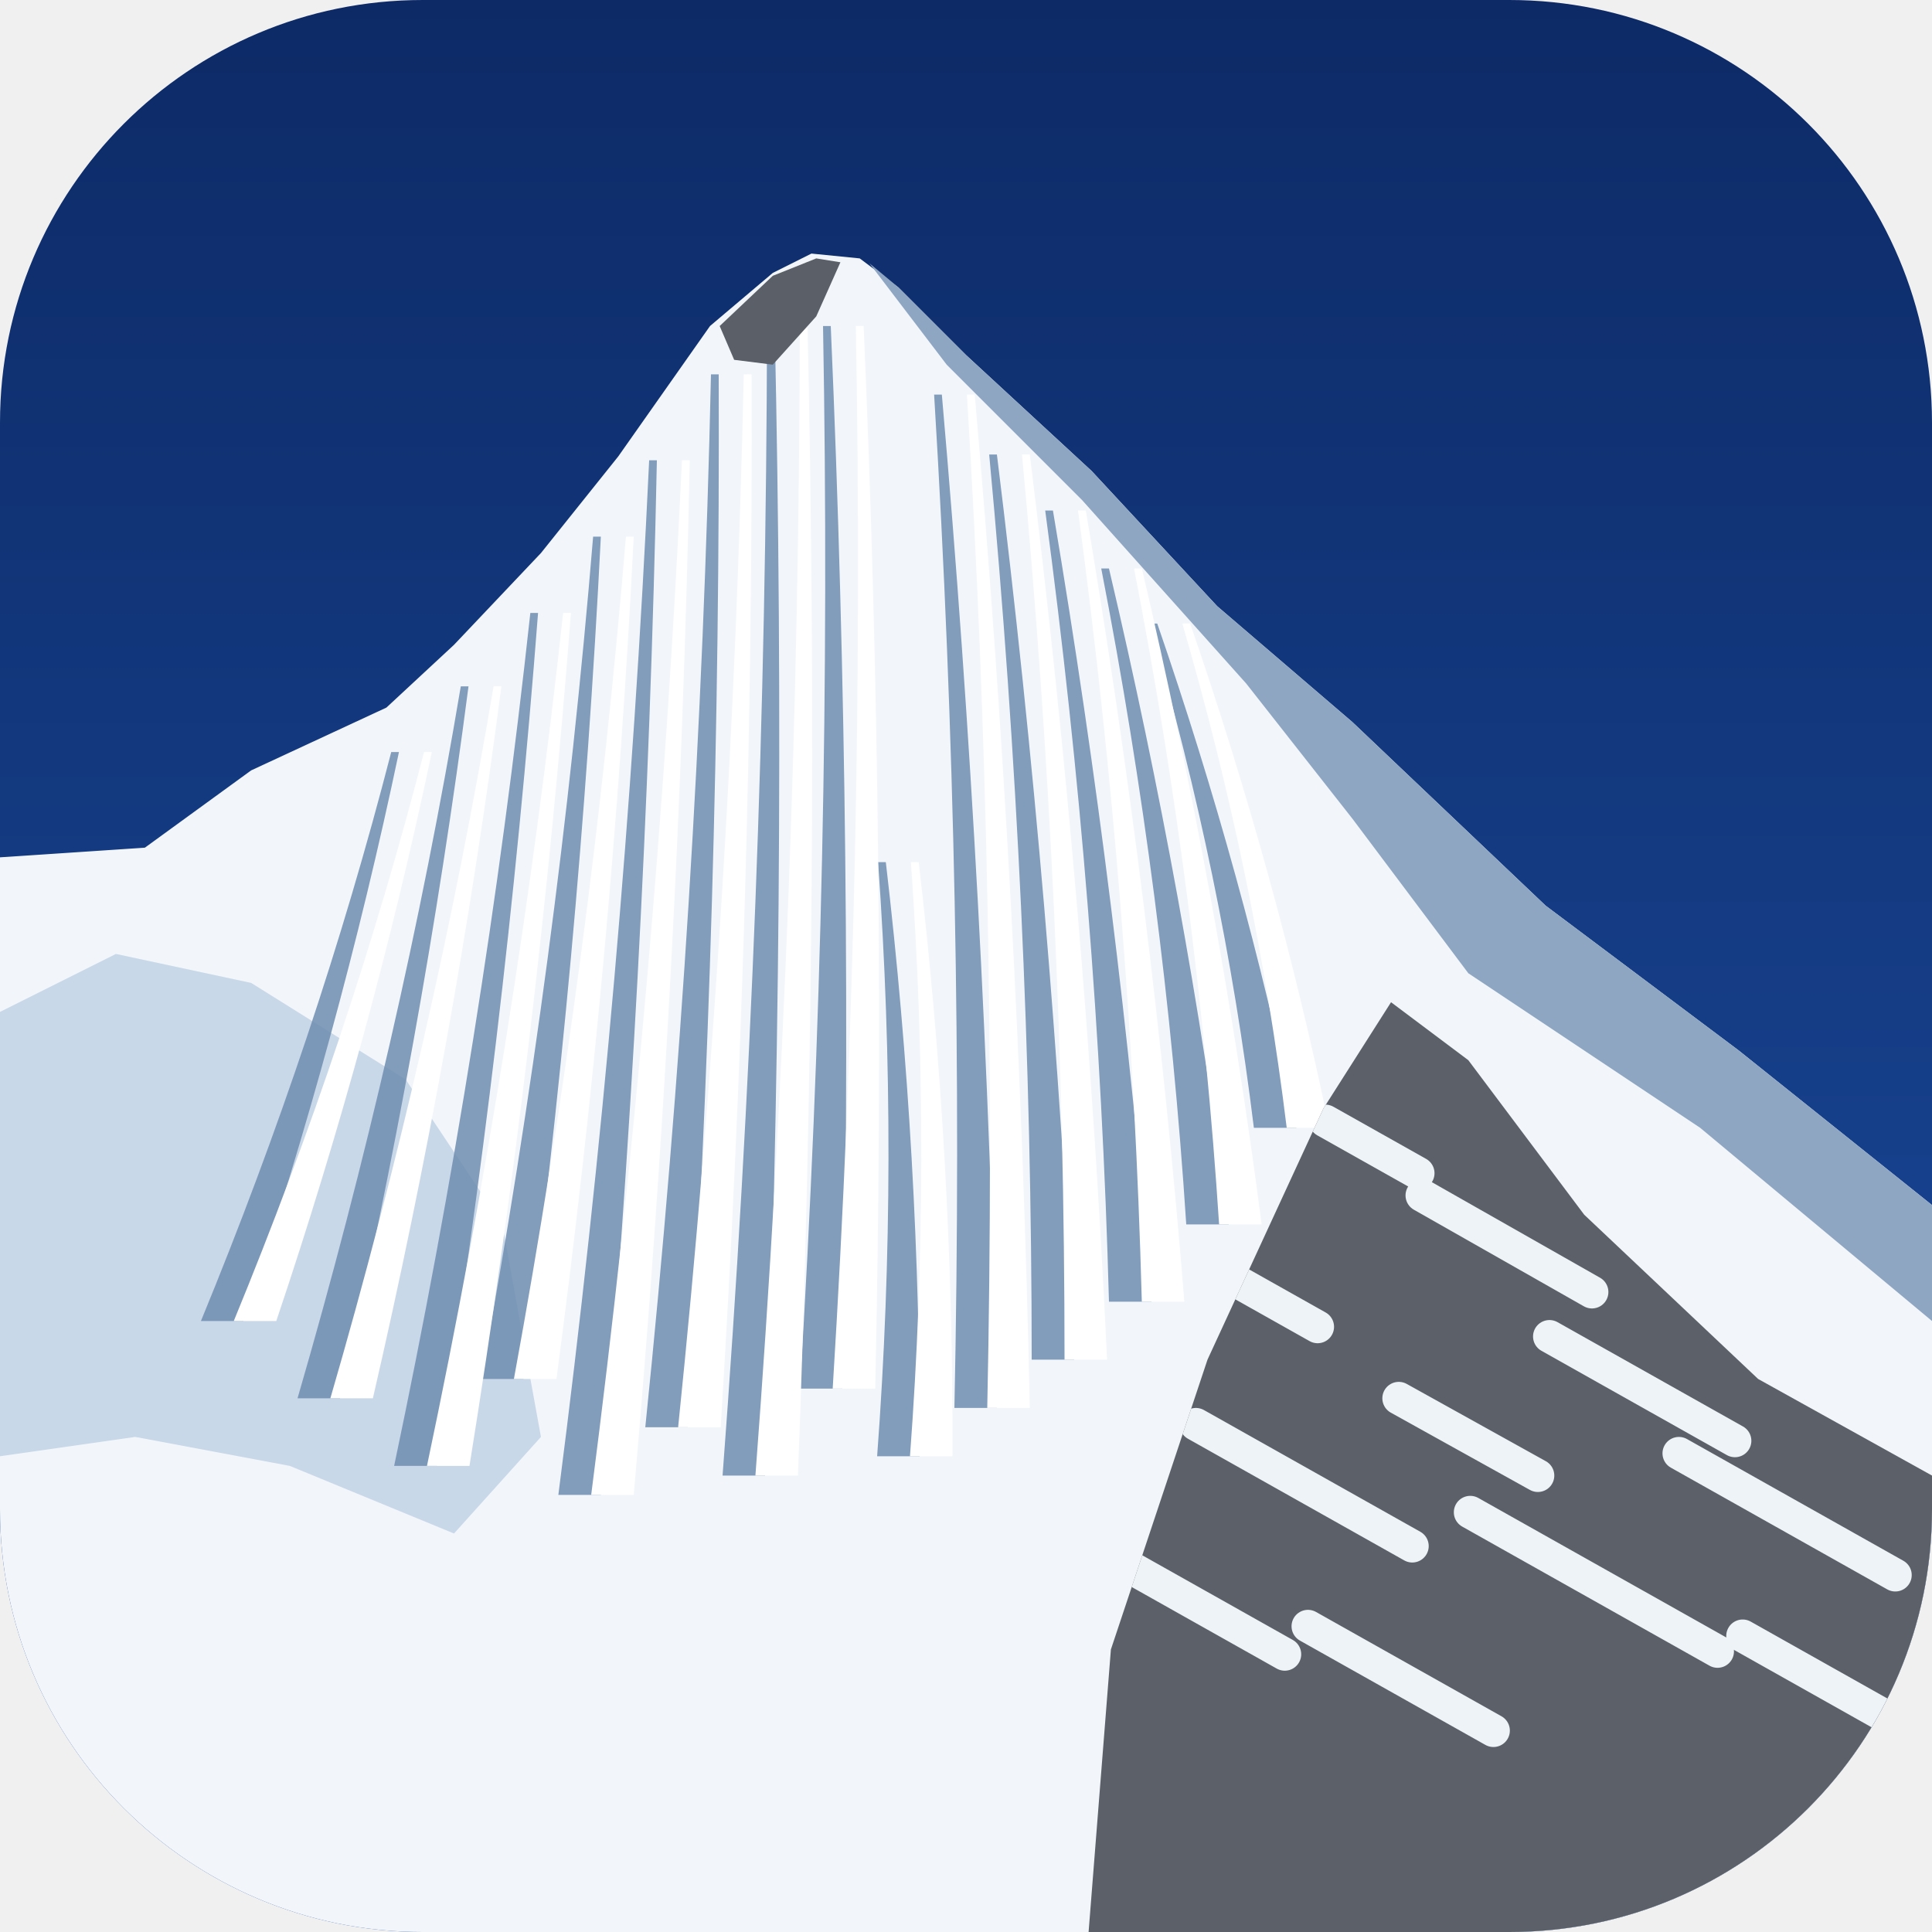
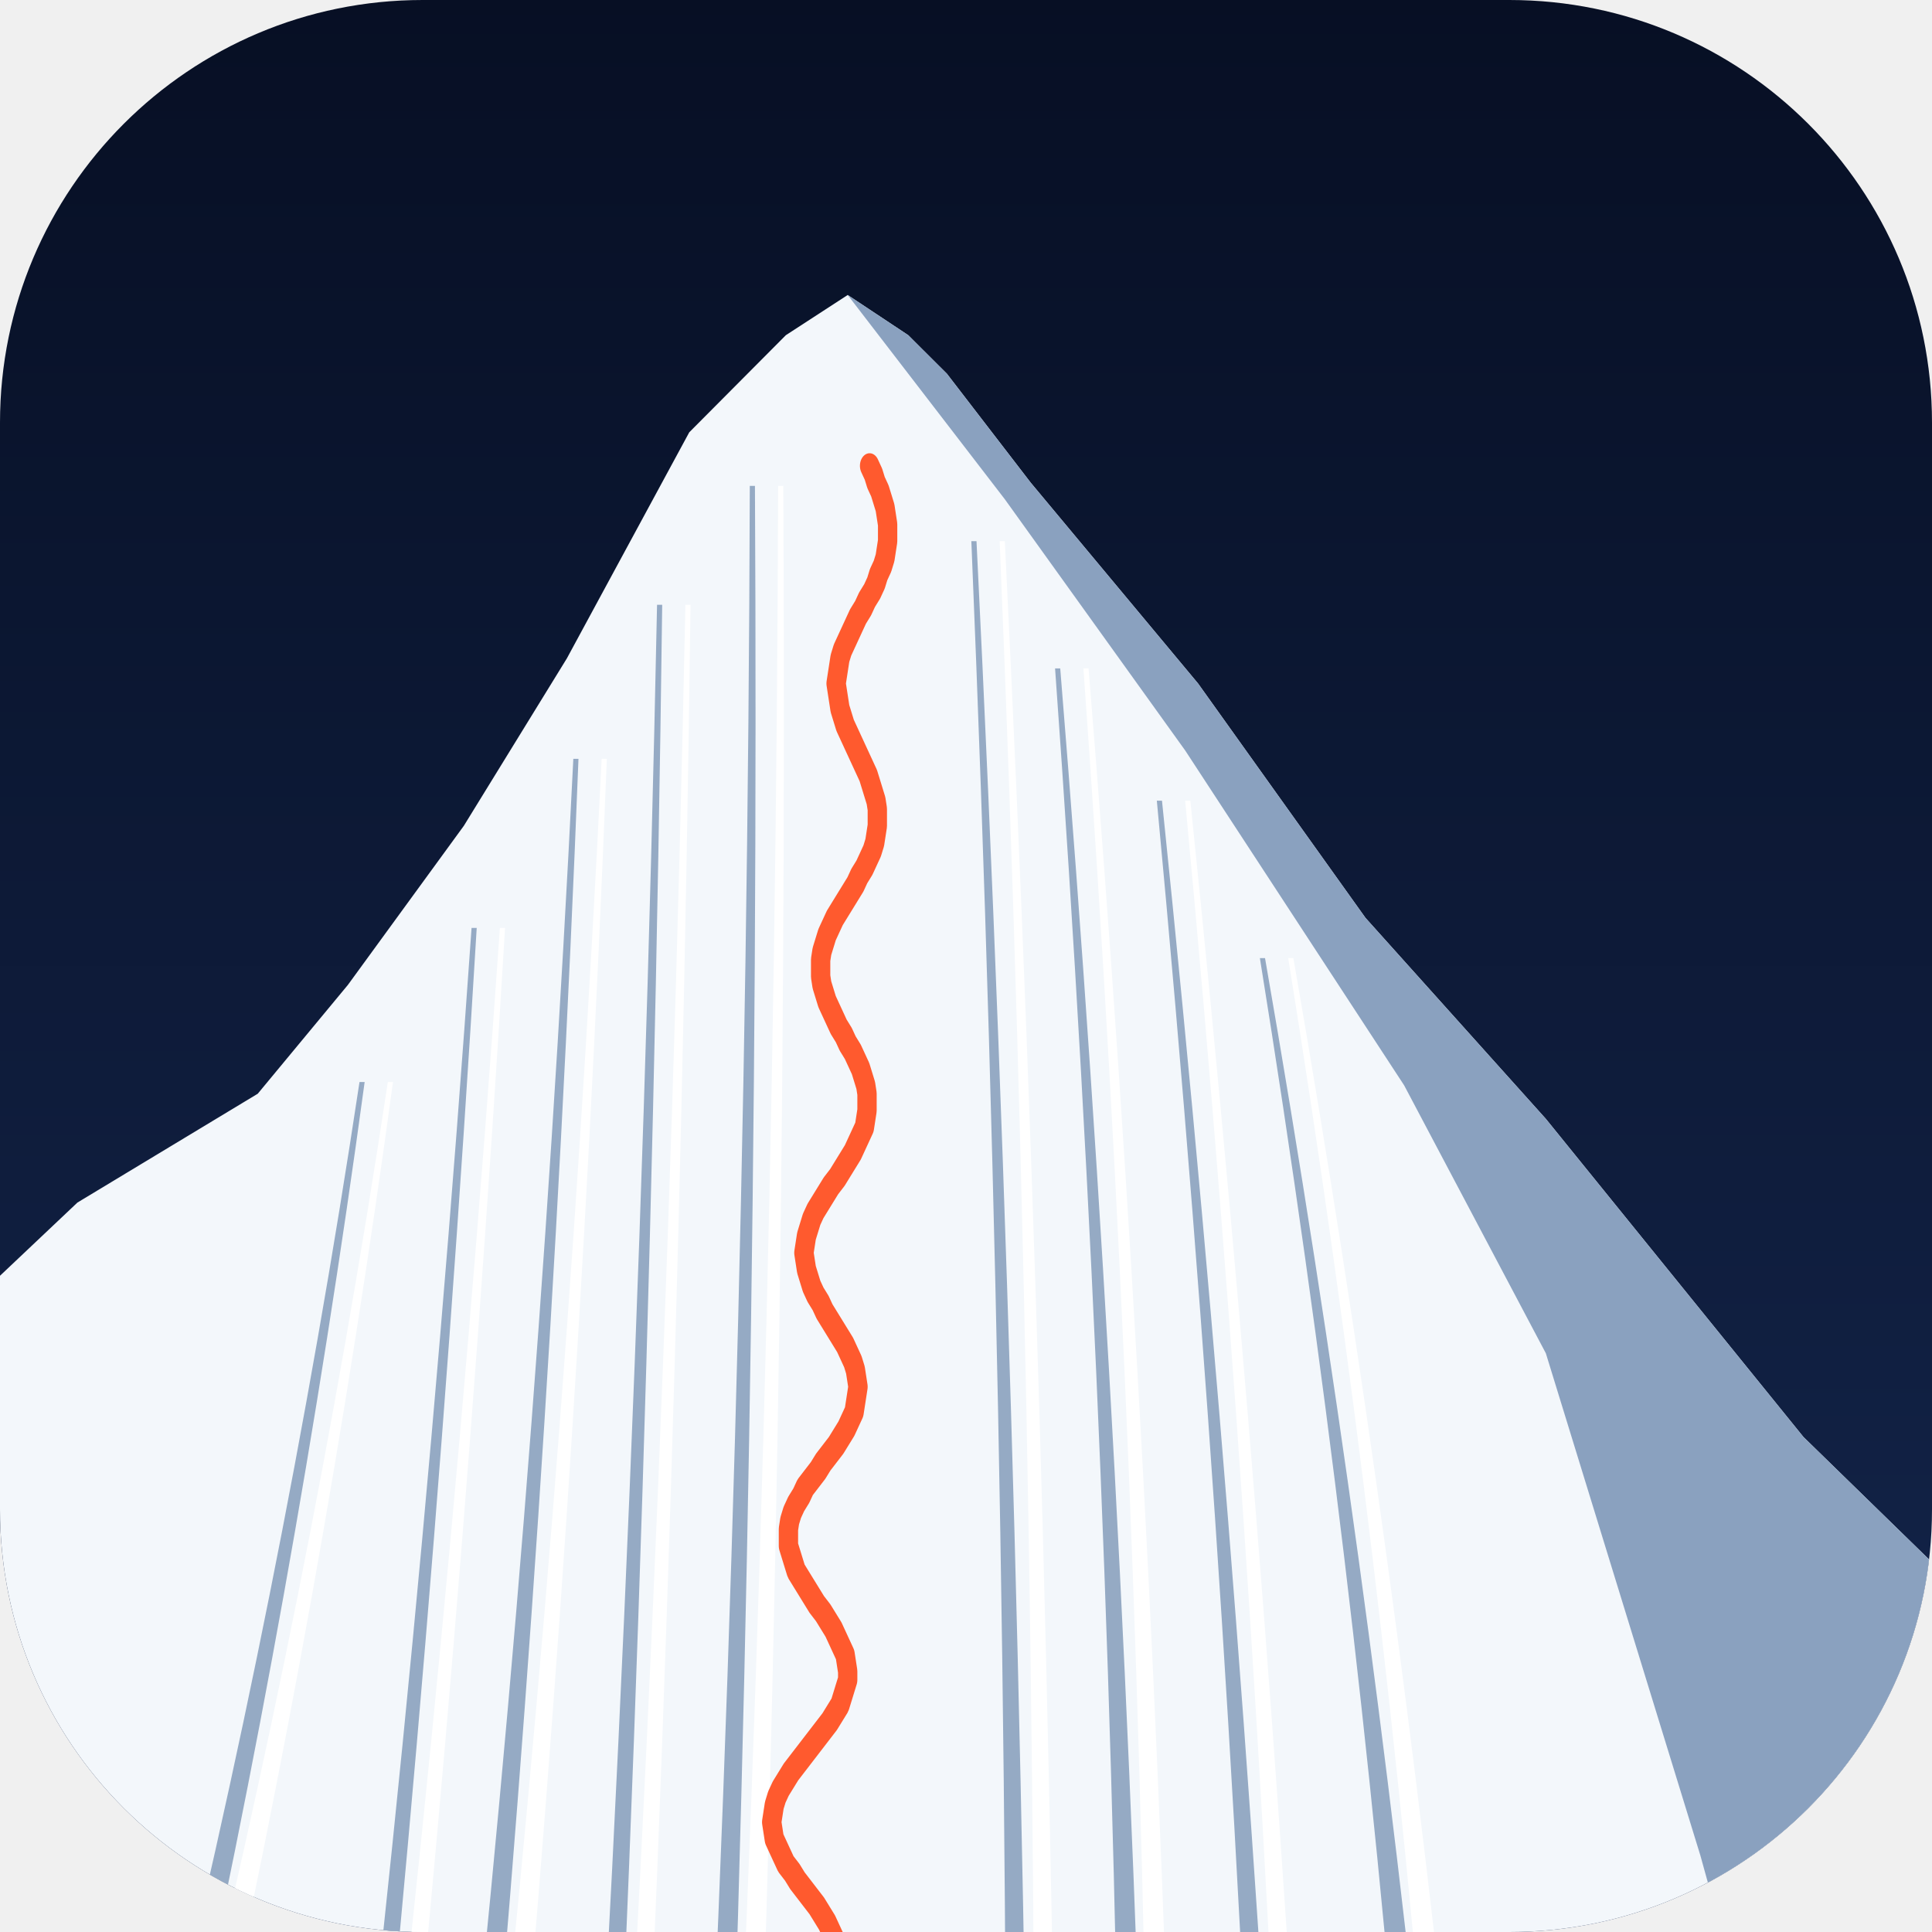
<svg xmlns="http://www.w3.org/2000/svg" viewBox="0 0 64 64">
  <defs>
    <linearGradient id="sky" x1="0" y1="0" x2="0" y2="1">
-       <stop offset="0" stop-color="#0d2a66" />
-       <stop offset="1" stop-color="#1c4ea3" />
+       <stop offset="0" stop-color="#070f24" />
+       <stop offset="1" stop-color="#14264d" />
    </linearGradient>
    <clipPath id="r">
      <rect width="64" height="64" rx="14" />
    </clipPath>
  </defs>
  <g clip-path="url(#r)">
    <rect width="64" height="64" fill="url(#sky)" />
-     <g transform="translate(0 6) scale(0.032)">
-       <polygon points="0,700 150,690 260,610 400,545 470,480 560,385 640,285 735,150 800,95 840,75 890,80 930,110 1000,180 1130,300 1260,440 1400,560 1600,750 1800,900 2000,1060 2000,1900 0,1900" fill="#f2f6fa" />
-       <polygon points="0,860 120,800 260,830 420,930 520,1080 560,1300 470,1400 300,1330 140,1300 0,1320" fill="#c9d8e8" />
-       <path d="M405 591Q329 886 208 1180L252 1180Q351 886 413 591Z M477 523Q415 892 308 1260L352 1260Q437 892 485 523Z M549 447Q501 889 408 1330L452 1330Q523 889 557 447Z M614 368Q578 804 498 1240L542 1240Q600 804 622 368Z M672 289Q647 825 578 1360L622 1360Q669 825 680 289Z M736 200Q724 745 668 1290L712 1290Q746 745 744 200Z M794 152Q793 746 748 1340L792 1340Q815 746 802 152Z M852 150Q862 700 828 1250L872 1250Q884 700 860 150Z M909 705Q931 1012 908 1320L952 1320Q953 1012 917 705Z M967 221Q999 746 988 1270L1032 1270Q1021 746 975 221Z M1024 283Q1068 752 1068 1220L1112 1220Q1090 752 1032 283Z M1082 341Q1137 750 1148 1160L1192 1160Q1159 750 1090 341Z M1140 401Q1206 741 1228 1080L1272 1080Q1228 741 1148 401Z M1190 458Q1266 719 1298 980L1342 980Q1288 719 1198 458Z" fill="#6f8db0" opacity="0.85" />
-       <path d="M405 591Q329 886 208 1180L252 1180Q351 886 413 591Z M477 523Q415 892 308 1260L352 1260Q437 892 485 523Z M549 447Q501 889 408 1330L452 1330Q523 889 557 447Z M614 368Q578 804 498 1240L542 1240Q600 804 622 368Z M672 289Q647 825 578 1360L622 1360Q669 825 680 289Z M736 200Q724 745 668 1290L712 1290Q746 745 744 200Z M794 152Q793 746 748 1340L792 1340Q815 746 802 152Z M852 150Q862 700 828 1250L872 1250Q884 700 860 150Z M909 705Q931 1012 908 1320L952 1320Q953 1012 917 705Z M967 221Q999 746 988 1270L1032 1270Q1021 746 975 221Z M1024 283Q1068 752 1068 1220L1112 1220Q1090 752 1032 283Z M1082 341Q1137 750 1148 1160L1192 1160Q1159 750 1090 341Z M1140 401Q1206 741 1228 1080L1272 1080Q1228 741 1148 401Z M1190 458Q1266 719 1298 980L1342 980Q1288 719 1198 458Z" fill="#ffffff" transform="translate(34 0)" />
-       <polygon points="900,85 930,110 1000,180 1130,300 1260,440 1400,560 1600,750 1800,900 2000,1060 2000,1180 1760,980 1520,820 1400,660 1290,520 1120,330 980,190" fill="#8ea6c2" />
-       <clipPath id="rk">
-         <polygon points="1120,1900 1150,1520 1250,1220 1370,960 1440,850 1520,910 1640,1070 1820,1240 2000,1340 2000,1900" />
-       </clipPath>
-       <polygon points="1120,1900 1150,1520 1250,1220 1370,960 1440,850 1520,910 1640,1070 1820,1240 2000,1340 2000,1900" fill="#5c6068" />
-       <path d="M1236 1114L1364 1186 M1372 973L1468 1027 M1472 1050L1648 1150 M1604 1196L1796 1304 M1238 1287L1462 1413 M1448 1260L1592 1340 M1738 1317L1962 1443 M1170 1435L1330 1525 M1522 1378L1778 1522 M1354 1496L1546 1604 M1804 1506L1996 1614" stroke="#eef3f8" stroke-width="34" stroke-linecap="round" fill="none" clip-path="url(#rk)" />
-       <polygon points="745,150 800,98 845,80 870,84 845,140 800,190 760,185" fill="#5b6068" />
+     <g transform="translate(-8.53 6) scale(0.04267 0.05547)">
+       <polygon points="0,700 150,690 260,610 400,545 470,480 560,385 640,285 735,150 810,92 858,68 905,92 935,115 1000,180 1130,300 1260,440 1400,560 1600,750 1800,900 2000,1060 2000,2400 0,2400" fill="#f3f7fb" />
+       <path d="M479 538Q419 844 320 1150L340 1150Q429 844 483 538Z M566 446Q522 933 440 1420L460 1420Q532 933 570 446Z M645 345Q616 798 550 1250L570 1250Q626 798 649 345Z M710 253Q694 857 640 1460L660 1460Q704 857 714 253Z M782 182Q780 751 740 1320L760 1320Q790 751 786 182Z M954 215Q986 807 980 1400L1000 1400Q996 807 958 215Z M1019 291Q1064 771 1070 1250L1090 1250Q1074 771 1023 291Z M1098 370Q1158 860 1180 1350L1200 1350Q1168 860 1102 370Z M1178 464Q1253 822 1290 1180L1310 1180Q1263 822 1182 464Z" fill="#7d97b6" opacity="0.8" />
+       <path d="M479 538Q419 844 320 1150L340 1150Q429 844 483 538Z M566 446Q522 933 440 1420L460 1420Q532 933 570 446Z M645 345Q616 798 550 1250L570 1250Q626 798 649 345Z M710 253Q694 857 640 1460L660 1460Q704 857 714 253Z M782 182Q780 751 740 1320L760 1320Q790 751 786 182Z M954 215Q986 807 980 1400L1000 1400Q996 807 958 215Z M1019 291Q1064 771 1070 1250L1090 1250Q1074 771 1023 291Z M1098 370Q1158 860 1180 1350L1200 1350Q1168 860 1102 370Z M1178 464Q1253 822 1290 1180L1310 1180Q1263 822 1182 464Z" fill="#ffffff" transform="translate(22 0)" />
+       <polygon points="858,68 905,92 935,115 1000,180 1130,300 1260,440 1400,560 1600,750 1800,900 2000,1060 2000,2400 1900,2400 1700,1500 1520,1000 1400,700 1290,540 1120,340 980,190" fill="#8aa1bf" />
+       <path d="M875 170 L878 175 L880 180 L883 185 L885 190 L887 195 L888 200 L889 205 L889 210 L889 215 L888 220 L887 225 L885 230 L882 235 L880 240 L877 245 L873 250 L870 255 L866 260 L863 265 L860 270 L857 275 L854 280 L852 285 L851 290 L850 295 L849 300 L850 305 L851 310 L852 315 L854 320 L856 325 L859 330 L862 335 L865 340 L868 345 L871 350 L874 355 L876 360 L878 365 L880 370 L881 375 L881 380 L881 385 L880 390 L879 395 L877 400 L874 405 L871 410 L867 415 L864 420 L860 425 L856 430 L852 435 L848 440 L845 445 L842 450 L840 455 L838 460 L837 465 L837 470 L837 475 L838 480 L840 485 L842 490 L845 495 L848 500 L851 505 L855 510 L858 515 L862 520 L865 525 L868 530 L870 535 L872 540 L873 545 L873 550 L873 555 L872 560 L871 565 L868 570 L865 575 L862 580 L858 585 L854 590 L850 595 L845 600 L841 605 L837 610 L833 615 L830 620 L828 625 L826 630 L825 635 L824 640 L825 645 L826 650 L828 655 L830 660 L833 665 L837 670 L840 675 L844 680 L848 685 L852 690 L856 695 L859 700 L862 705 L864 710 L865 715 L866 720 L865 725 L864 730 L863 735 L860 740 L857 745 L853 750 L849 755 L844 760 L839 765 L835 770 L830 775 L825 780 L822 785 L818 790 L815 795 L813 800 L812 805 L812 810 L812 815 L814 820 L816 825 L818 830 L822 835 L826 840 L830 845 L834 850 L839 855 L843 860 L847 865 L850 870 L853 875 L856 880 L857 885 L858 890 L858 895 L856 900 L854 905 L852 910 L848 915 L844 920 L839 925 L834 930 L829 935 L824 940 L819 945 L814 950 L810 955 L806 960 L803 965 L801 970 L800 975 L799 980 L800 985 L801 990 L804 995 L807 1000 L810 1005 L815 1010 L819 1015 L824 1020 L829 1025 L834 1030 L838 1035 L842 1040 L845 1045 L848 1050 L849 1055 L850 1060 L850 1065 L849 1070 L846 1075 L843 1080 L840 1085 L835 1090 L830 1095 L825 1100 L819 1105 L813 1110 L808 1115 L803 1120 L798 1125 L794 1130 L791 1135 L788 1140 L787 1145 L787 1150 L787 1155 L789 1160 L791 1165 L795 1170" fill="none" stroke="#ff5a2e" stroke-width="15" stroke-linecap="round" stroke-linejoin="round" />
    </g>
  </g>
</svg>
